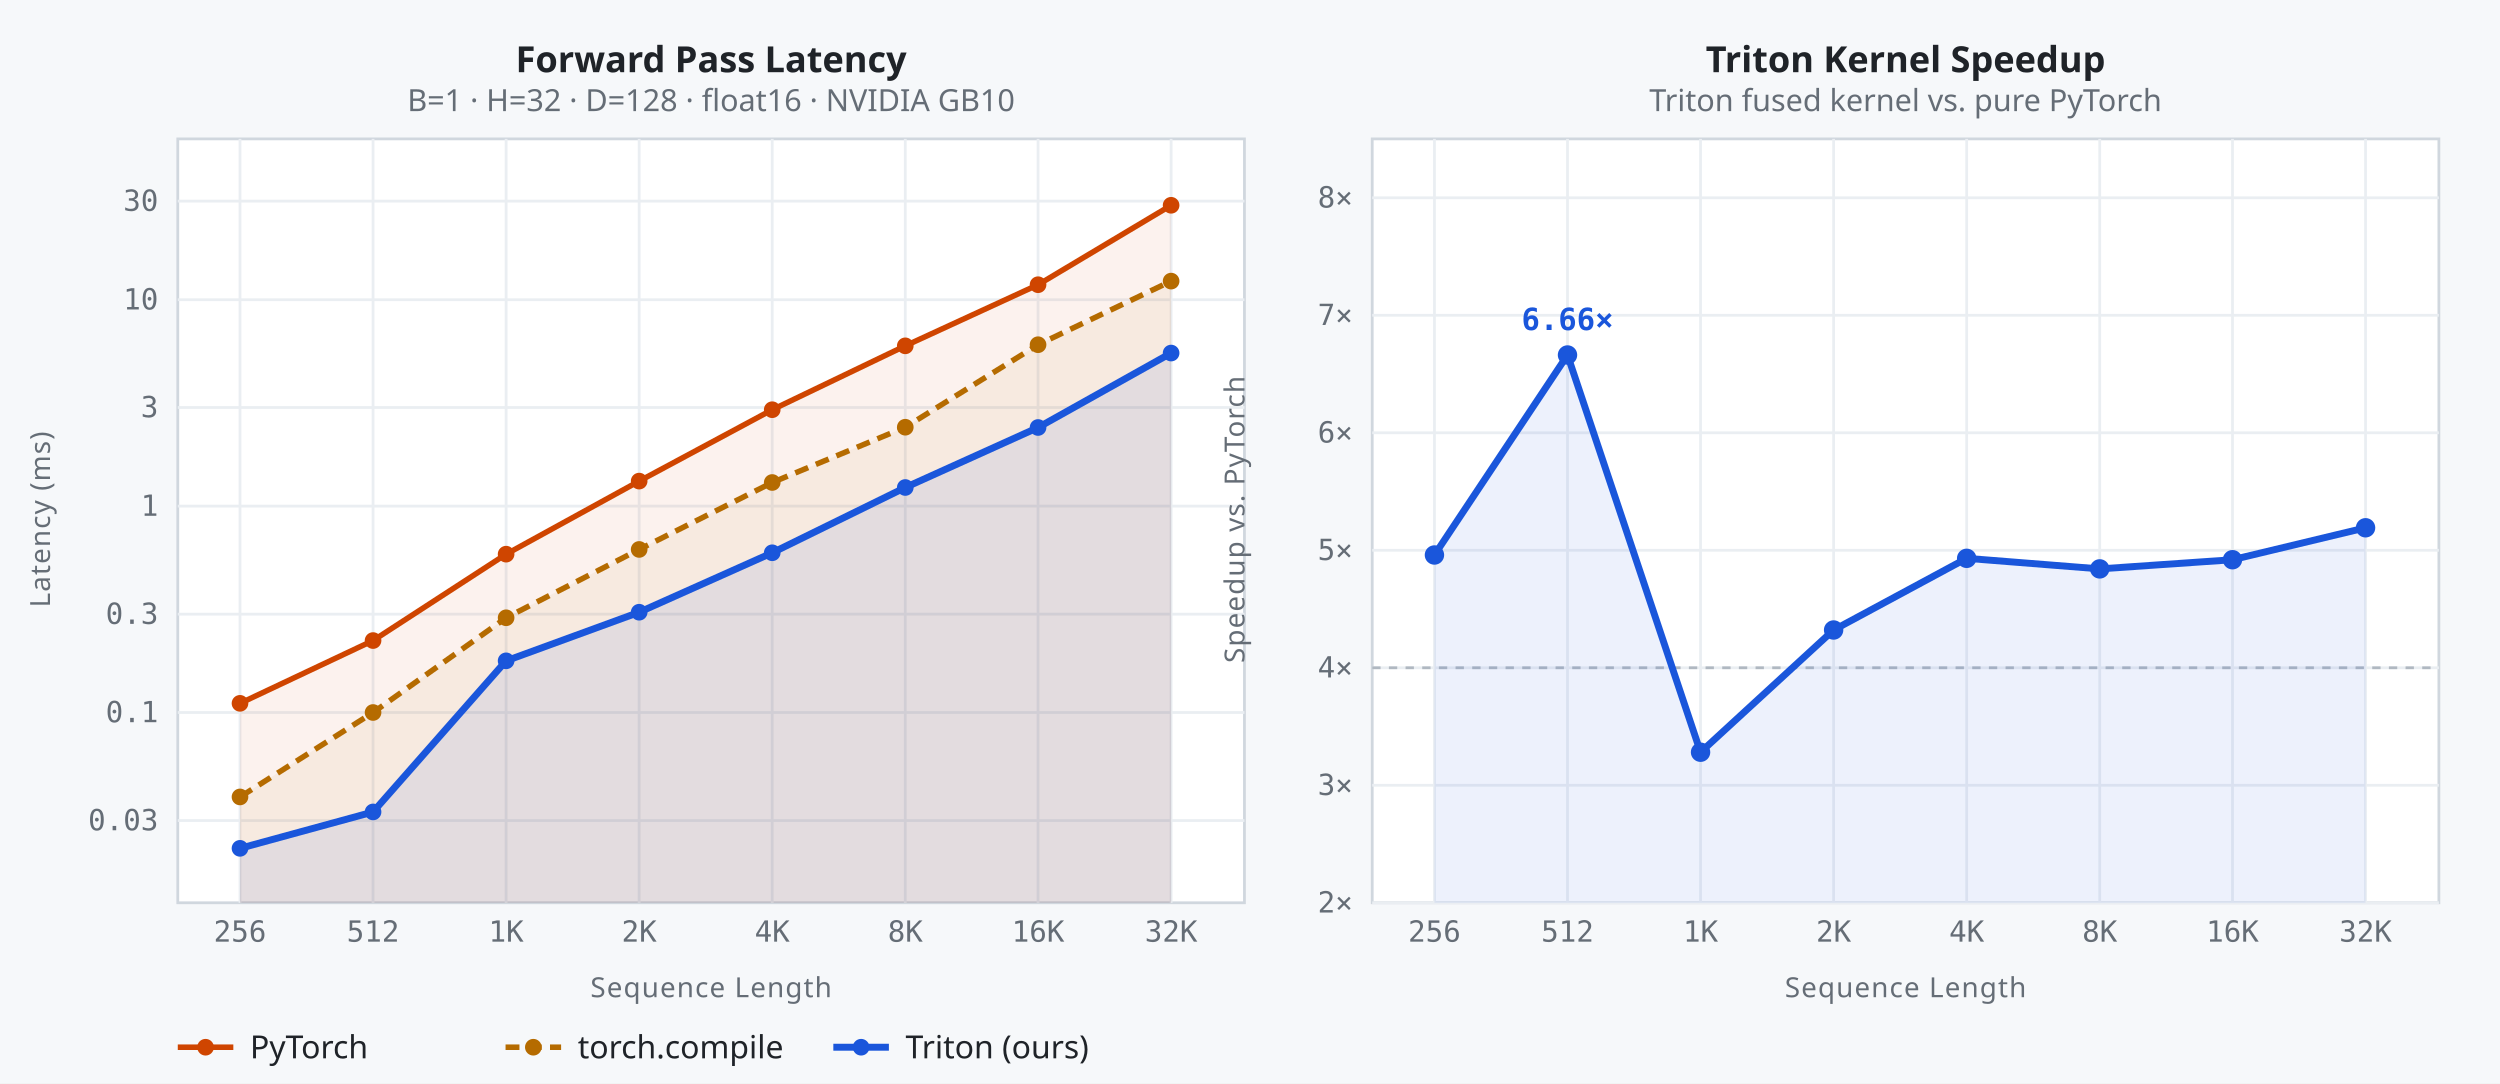
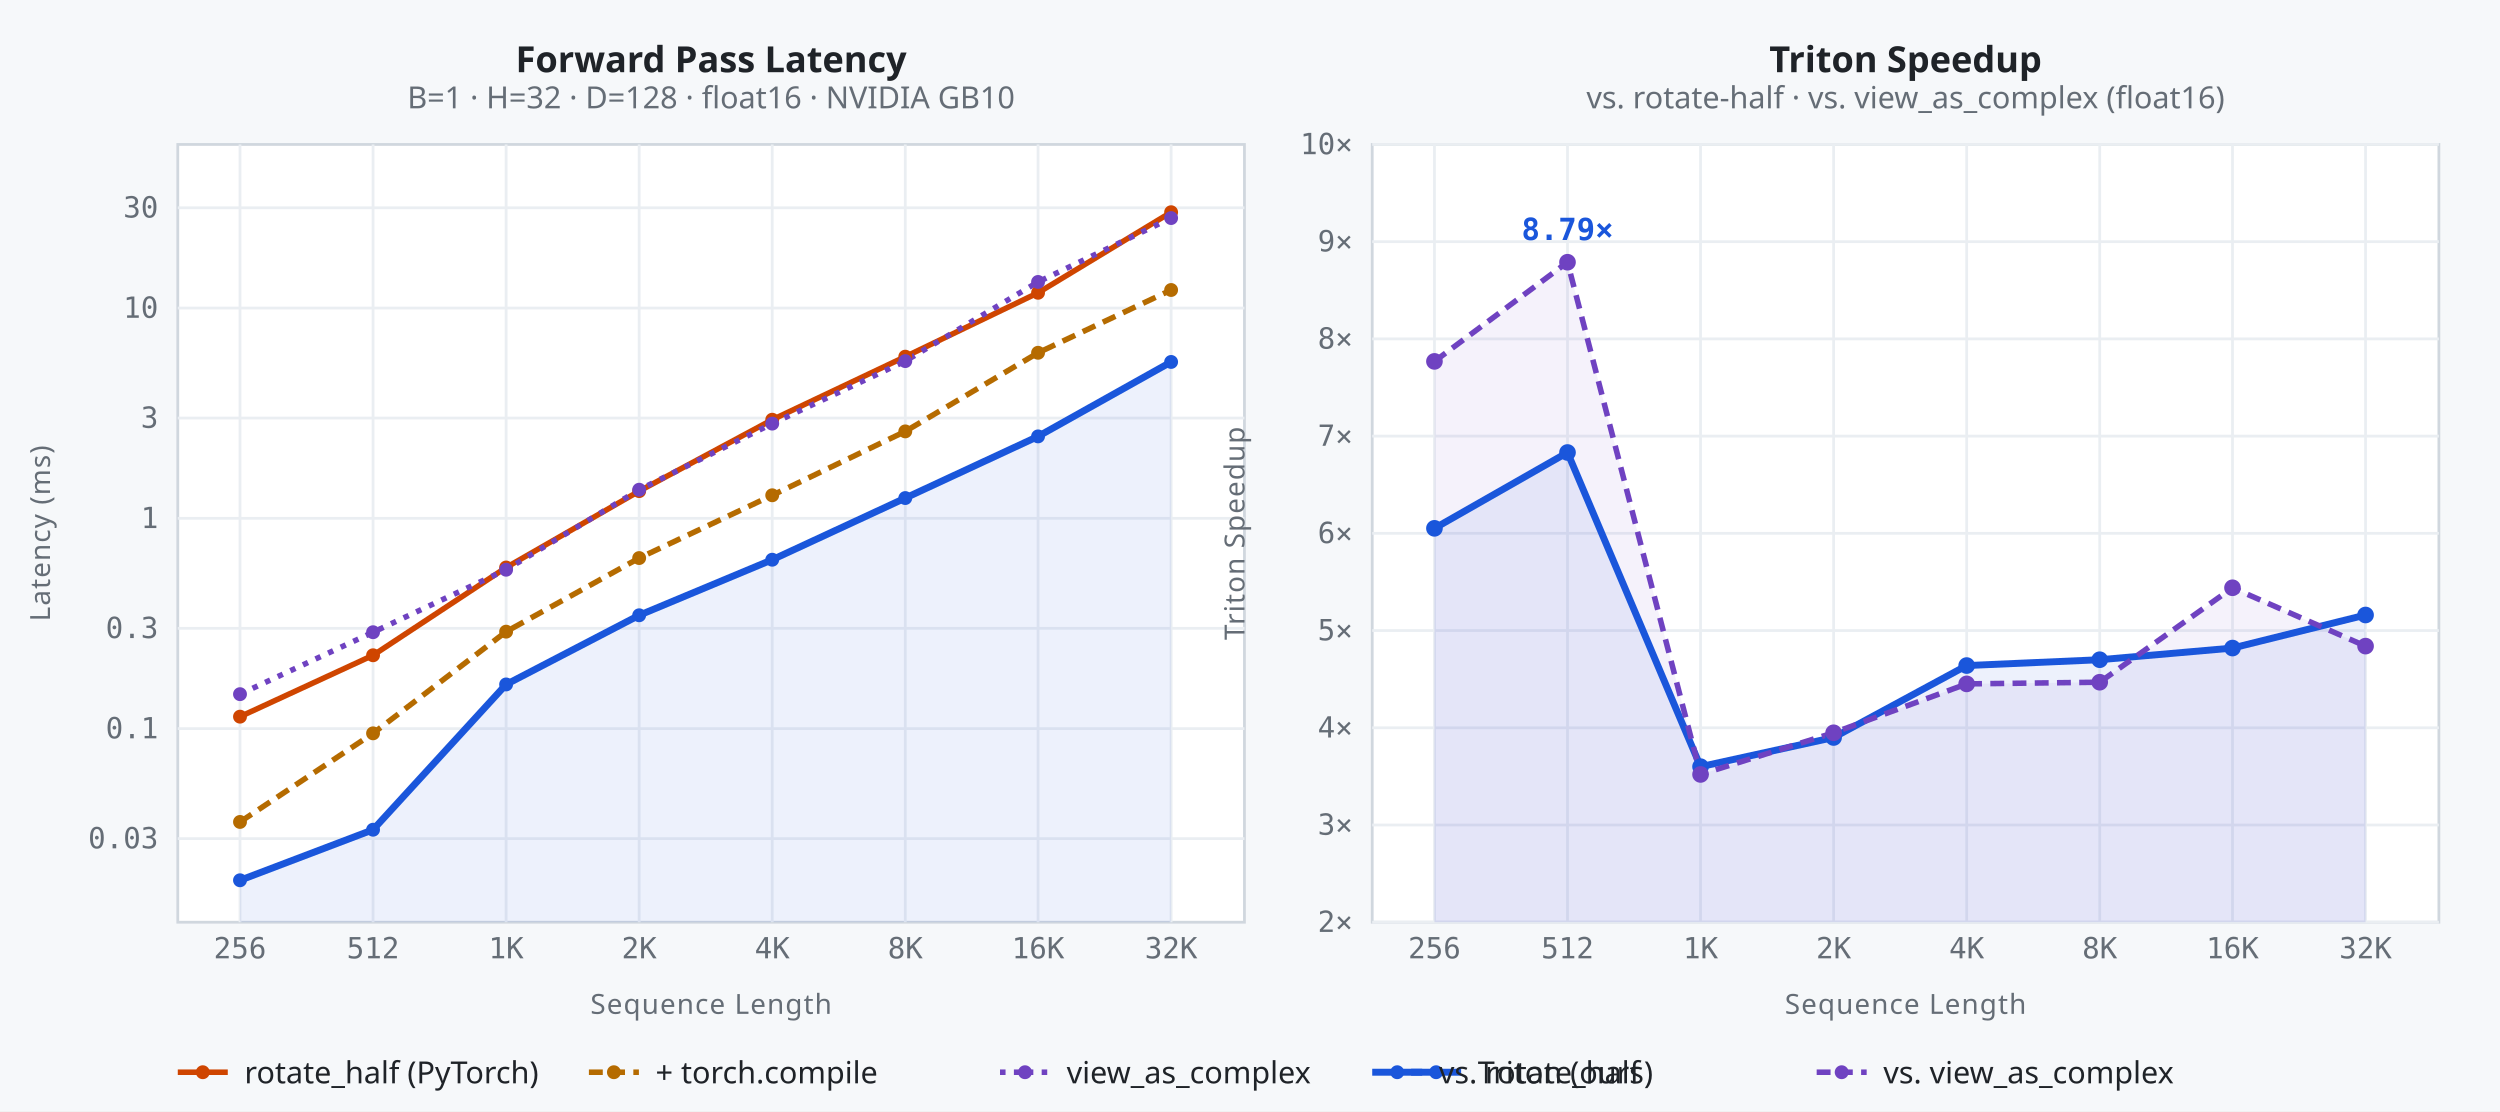
- <svg xmlns="http://www.w3.org/2000/svg" viewBox="0 0 900 390" width="900" height="390">
+ <svg xmlns="http://www.w3.org/2000/svg" viewBox="0 0 900 400" width="900" height="400">
  <style>
- /* light */
.bg   { fill: #f6f8fa; }
.surf { fill: #ffffff; stroke: #d0d7de; stroke-width: 1; }
.grid { stroke: #eaeef2; stroke-width: 1; }
- .ax   { stroke: #d0d7de; stroke-width: 1; }
.ttl  { font: 600 13px system-ui,sans-serif; fill: #1f2328; }
- .sub  { font: 11px system-ui,sans-serif;     fill: #656d76; }
- .lbl  { font: 10.5px ui-monospace,monospace; fill: #656d76;
-         font-variant-numeric: tabular-nums; }
+ .sub  { font: 11px system-ui,sans-serif; fill: #656d76; }
+ .lbl  { font: 10.5px ui-monospace,monospace; fill: #656d76; font-variant-numeric: tabular-nums; }
.albl { font: 10px system-ui,sans-serif; fill: #656d76; letter-spacing:.04em; text-transform:uppercase; }
- .ltxt { font: 11.5px system-ui,sans-serif; fill: #1f2328; }
+ .ltxt { font: 11px system-ui,sans-serif; fill: #1f2328; }
+ .peak { font: bold 11px ui-monospace,monospace; fill: #1a56db; }
+ .note { font: 10px system-ui,sans-serif; fill: #656d76; font-style: italic; }

- /* series */
- .l-pt  { stroke: #cf4500; stroke-width: 2;   fill: none; }
- .l-co  { stroke: #b56b00; stroke-width: 2;   fill: none; stroke-dasharray:5,3; }
- .l-tr  { stroke: #1a56db; stroke-width: 2.5; fill: none; }
- .l-sp  { stroke: #1a56db; stroke-width: 2.5; fill: none; }
- .a-pt  { fill: rgba(207,69,0,.07);   stroke:none; }
- .a-co  { fill: rgba(181,107,0,.06);  stroke:none; }
- .a-tr  { fill: rgba(26,86,219,.09);  stroke:none; }
- .a-sp  { fill: rgba(26,86,219,.08);  stroke:none; }
- .d-pt  { fill: #cf4500; }
- .d-co  { fill: #b56b00; }
- .d-tr  { fill: #1a56db; }
- .d-sp  { fill: #1a56db; }
- .ref   { stroke: #b0b8c1; stroke-width:1; stroke-dasharray:3,3; fill:none; }
- .peak  { font: bold 11px ui-monospace,monospace; fill: #1a56db; }
+ .l-pt { stroke: #cf4500; stroke-width: 2;   fill: none; }
+ .l-co { stroke: #b56b00; stroke-width: 2;   fill: none; stroke-dasharray:5,3; }
+ .l-cx { stroke: #6f42c1; stroke-width: 2;   fill: none; stroke-dasharray:2,3; }
+ .l-tr { stroke: #1a56db; stroke-width: 2.5; fill: none; }
+ .a-tr { fill: rgba(26,86,219,.08); stroke: none; }
+ .d-pt { fill: #cf4500; } .d-co { fill: #b56b00; }
+ .d-cx { fill: #6f42c1; } .d-tr { fill: #1a56db; }
+ 
+ .l-svpt { stroke: #1a56db; stroke-width: 2.5; fill: none; }
+ .l-svcx { stroke: #6f42c1; stroke-width: 2;   fill: none; stroke-dasharray:5,3; }
+ .a-svpt { fill: rgba(26,86,219,.08); stroke: none; }
+ .a-svcx { fill: rgba(111,66,193,.07); stroke: none; }
+ .d-svpt { fill: #1a56db; } .d-svcx { fill: #6f42c1; }

@media (prefers-color-scheme: dark) {
-   .bg   { fill: #0d1117; }
-   .surf { fill: #161b22; stroke: #30363d; }
-   .grid { stroke: #21262d; }
-   .ax   { stroke: #30363d; }
-   .ttl  { fill: #e6edf3; }
-   .sub  { fill: #8b949e; }
-   .lbl  { fill: #8b949e; }
-   .albl { fill: #8b949e; }
-   .ltxt { fill: #e6edf3; }
-   .l-pt { stroke: #f78166; }
-   .l-co { stroke: #d29922; }
-   .l-tr { stroke: #58a6ff; }
-   .l-sp { stroke: #58a6ff; }
-   .a-pt { fill: rgba(247,129,102,.08); }
-   .a-co { fill: rgba(210,153,34,.07);  }
-   .a-tr { fill: rgba(88,166,255,.10);  }
-   .a-sp { fill: rgba(88,166,255,.09);  }
-   .d-pt { fill: #f78166; }
-   .d-co { fill: #d29922; }
-   .d-tr { fill: #58a6ff; }
-   .d-sp { fill: #58a6ff; }
-   .ref  { stroke: #484f58; }
-   .peak { fill: #58a6ff; }
+   .bg   { fill: #0d1117; } .surf { fill: #161b22; stroke: #30363d; }
+   .grid { stroke: #21262d; } .ttl { fill: #e6edf3; } .sub { fill: #8b949e; }
+   .lbl  { fill: #8b949e; } .albl { fill: #8b949e; } .ltxt { fill: #e6edf3; }
+   .note { fill: #8b949e; } .peak { fill: #58a6ff; }
+   .l-pt { stroke: #f78166; } .l-co { stroke: #d29922; }
+   .l-cx { stroke: #bc8cff; } .l-tr { stroke: #58a6ff; }
+   .a-tr { fill: rgba(88,166,255,.10); }
+   .d-pt { fill: #f78166; } .d-co { fill: #d29922; }
+   .d-cx { fill: #bc8cff; } .d-tr { fill: #58a6ff; }
+   .l-svpt { stroke: #58a6ff; } .l-svcx { stroke: #bc8cff; }
+   .a-svpt { fill: rgba(88,166,255,.10); } .a-svcx { fill: rgba(188,140,255,.08); }
+   .d-svpt { fill: #58a6ff; } .d-svcx { fill: #bc8cff; }
}
</style>
-   <rect class="bg" x="0" y="0" width="900" height="390" />
-   <rect class="surf" x="64" y="50" width="384" height="275" />
-   <rect class="surf" x="494" y="50" width="384" height="275" />
-   <line class="grid" x1="64" y1="295.4" x2="448" y2="295.4" />
-   <line class="grid" x1="64" y1="256.5" x2="448" y2="256.5" />
-   <line class="grid" x1="64" y1="221.1" x2="448" y2="221.1" />
-   <line class="grid" x1="64" y1="182.2" x2="448" y2="182.2" />
-   <line class="grid" x1="64" y1="146.7" x2="448" y2="146.7" />
-   <line class="grid" x1="64" y1="107.9" x2="448" y2="107.9" />
-   <line class="grid" x1="64" y1="72.4" x2="448" y2="72.4" />
-   <line class="grid" x1="86.4" y1="50" x2="86.4" y2="325" />
-   <line class="grid" x1="134.3" y1="50" x2="134.3" y2="325" />
-   <line class="grid" x1="182.2" y1="50" x2="182.2" y2="325" />
-   <line class="grid" x1="230.1" y1="50" x2="230.1" y2="325" />
-   <line class="grid" x1="278.0" y1="50" x2="278.0" y2="325" />
-   <line class="grid" x1="325.9" y1="50" x2="325.9" y2="325" />
-   <line class="grid" x1="373.7" y1="50" x2="373.7" y2="325" />
-   <line class="grid" x1="421.6" y1="50" x2="421.6" y2="325" />
-   <path class="a-pt" d="M 86.4,253.2 L 134.3,230.6 L 182.2,199.5 L 230.1,173.2 L 278.0,147.5 L 325.9,124.5 L 373.7,102.5 L 421.6,73.9 L 421.6,325 L 86.4,325 Z" />
-   <path class="a-co" d="M 86.4,286.9 L 134.3,256.5 L 182.2,222.4 L 230.1,197.8 L 278.0,173.7 L 325.9,153.8 L 373.7,124.1 L 421.6,101.2 L 421.6,325 L 86.4,325 Z" />
-   <path class="a-tr" d="M 86.4,305.4 L 134.3,292.3 L 182.2,237.9 L 230.1,220.4 L 278.0,199.0 L 325.9,175.5 L 373.7,153.9 L 421.6,127.1 L 421.6,325 L 86.4,325 Z" />
-   <polyline class="l-pt" points="86.4,253.2 134.3,230.6 182.2,199.5 230.1,173.2 278.0,147.5 325.9,124.5 373.7,102.5 421.6,73.9" />
-   <polyline class="l-co" points="86.4,286.9 134.3,256.5 182.2,222.4 230.1,197.8 278.0,173.7 325.9,153.8 373.7,124.1 421.6,101.2" />
-   <polyline class="l-tr" points="86.4,305.4 134.3,292.3 182.2,237.9 230.1,220.4 278.0,199.0 325.9,175.5 373.7,153.9 421.6,127.1" />
-   <circle class="d-pt" cx="86.4" cy="253.2" r="3" />
-   <circle class="d-co" cx="86.4" cy="286.9" r="3" />
-   <circle class="d-tr" cx="86.4" cy="305.4" r="3" />
-   <circle class="d-pt" cx="134.3" cy="230.6" r="3" />
-   <circle class="d-co" cx="134.3" cy="256.5" r="3" />
-   <circle class="d-tr" cx="134.3" cy="292.3" r="3" />
-   <circle class="d-pt" cx="182.2" cy="199.5" r="3" />
-   <circle class="d-co" cx="182.2" cy="222.4" r="3" />
-   <circle class="d-tr" cx="182.2" cy="237.9" r="3" />
-   <circle class="d-pt" cx="230.1" cy="173.2" r="3" />
-   <circle class="d-co" cx="230.1" cy="197.8" r="3" />
-   <circle class="d-tr" cx="230.1" cy="220.4" r="3" />
-   <circle class="d-pt" cx="278.0" cy="147.5" r="3" />
-   <circle class="d-co" cx="278.0" cy="173.7" r="3" />
-   <circle class="d-tr" cx="278.0" cy="199.0" r="3" />
-   <circle class="d-pt" cx="325.9" cy="124.5" r="3" />
-   <circle class="d-co" cx="325.9" cy="153.8" r="3" />
-   <circle class="d-tr" cx="325.9" cy="175.5" r="3" />
-   <circle class="d-pt" cx="373.7" cy="102.5" r="3" />
-   <circle class="d-co" cx="373.7" cy="124.1" r="3" />
-   <circle class="d-tr" cx="373.7" cy="153.9" r="3" />
-   <circle class="d-pt" cx="421.6" cy="73.9" r="3" />
-   <circle class="d-co" cx="421.6" cy="101.2" r="3" />
-   <circle class="d-tr" cx="421.6" cy="127.1" r="3" />
-   <text class="lbl" x="57" y="298.9" text-anchor="end">0.03</text>
-   <text class="lbl" x="57" y="260.0" text-anchor="end">0.1</text>
-   <text class="lbl" x="57" y="224.6" text-anchor="end">0.3</text>
-   <text class="lbl" x="57" y="185.7" text-anchor="end">1</text>
-   <text class="lbl" x="57" y="150.2" text-anchor="end">3</text>
-   <text class="lbl" x="57" y="111.4" text-anchor="end">10</text>
-   <text class="lbl" x="57" y="75.9" text-anchor="end">30</text>
-   <text class="lbl" x="86.4" y="339" text-anchor="middle">256</text>
-   <text class="lbl" x="134.3" y="339" text-anchor="middle">512</text>
-   <text class="lbl" x="182.2" y="339" text-anchor="middle">1K</text>
-   <text class="lbl" x="230.1" y="339" text-anchor="middle">2K</text>
-   <text class="lbl" x="278.0" y="339" text-anchor="middle">4K</text>
-   <text class="lbl" x="325.9" y="339" text-anchor="middle">8K</text>
-   <text class="lbl" x="373.7" y="339" text-anchor="middle">16K</text>
-   <text class="lbl" x="421.6" y="339" text-anchor="middle">32K</text>
-   <text class="albl" transform="translate(18,187) rotate(-90)" text-anchor="middle">Latency (ms)</text>
-   <text class="albl" x="256" y="359" text-anchor="middle">Sequence Length</text>
+   <rect class="bg" x="0" y="0" width="900" height="400" />
+   <rect class="surf" x="64" y="52" width="384" height="280" />
+   <rect class="surf" x="494" y="52" width="384" height="280" />
+   <line class="grid" x1="64" y1="301.9" x2="448" y2="301.9" />
+   <line class="grid" x1="64" y1="262.3" x2="448" y2="262.3" />
+   <line class="grid" x1="64" y1="226.2" x2="448" y2="226.2" />
+   <line class="grid" x1="64" y1="186.6" x2="448" y2="186.6" />
+   <line class="grid" x1="64" y1="150.5" x2="448" y2="150.5" />
+   <line class="grid" x1="64" y1="110.9" x2="448" y2="110.9" />
+   <line class="grid" x1="64" y1="74.8" x2="448" y2="74.8" />
+   <line class="grid" x1="86.4" y1="52" x2="86.4" y2="332" />
+   <line class="grid" x1="134.3" y1="52" x2="134.3" y2="332" />
+   <line class="grid" x1="182.2" y1="52" x2="182.2" y2="332" />
+   <line class="grid" x1="230.1" y1="52" x2="230.1" y2="332" />
+   <line class="grid" x1="278.0" y1="52" x2="278.0" y2="332" />
+   <line class="grid" x1="325.9" y1="52" x2="325.9" y2="332" />
+   <line class="grid" x1="373.7" y1="52" x2="373.7" y2="332" />
+   <line class="grid" x1="421.6" y1="52" x2="421.6" y2="332" />
+   <path class="a-tr" d="M 86.4,316.9 L 134.3,298.7 L 182.2,246.4 L 230.1,221.5 L 278.0,201.5 L 325.9,179.3 L 373.7,157.1 L 421.6,130.3 L 421.6,332 L 86.4,332 Z" />
+   <polyline class="l-pt" points="86.4,258.0 134.3,235.9 182.2,204.3 230.1,176.8 278.0,151.1 325.9,128.4 373.7,105.4 421.6,76.4" />
+   <polyline class="l-co" points="86.4,295.9 134.3,264.0 182.2,227.4 230.1,200.9 278.0,178.3 325.9,155.3 373.7,127.0 421.6,104.4" />
+   <polyline class="l-cx" points="86.4,249.9 134.3,227.6 182.2,205.1 230.1,176.3 278.0,152.5 325.9,130.0 373.7,101.5 421.6,78.5" />
+   <polyline class="l-tr" points="86.4,316.9 134.3,298.7 182.2,246.4 230.1,221.5 278.0,201.5 325.9,179.3 373.7,157.1 421.6,130.3" />
+   <circle class="d-pt" cx="86.4" cy="258.0" r="2.5" />
+   <circle class="d-co" cx="86.4" cy="295.9" r="2.5" />
+   <circle class="d-cx" cx="86.4" cy="249.9" r="2.5" />
+   <circle class="d-tr" cx="86.4" cy="316.9" r="2.5" />
+   <circle class="d-pt" cx="134.3" cy="235.9" r="2.5" />
+   <circle class="d-co" cx="134.3" cy="264.0" r="2.5" />
+   <circle class="d-cx" cx="134.3" cy="227.6" r="2.5" />
+   <circle class="d-tr" cx="134.3" cy="298.7" r="2.5" />
+   <circle class="d-pt" cx="182.2" cy="204.3" r="2.5" />
+   <circle class="d-co" cx="182.2" cy="227.4" r="2.5" />
+   <circle class="d-cx" cx="182.2" cy="205.1" r="2.5" />
+   <circle class="d-tr" cx="182.2" cy="246.4" r="2.5" />
+   <circle class="d-pt" cx="230.1" cy="176.8" r="2.5" />
+   <circle class="d-co" cx="230.1" cy="200.9" r="2.5" />
+   <circle class="d-cx" cx="230.1" cy="176.3" r="2.5" />
+   <circle class="d-tr" cx="230.1" cy="221.5" r="2.5" />
+   <circle class="d-pt" cx="278.0" cy="151.1" r="2.5" />
+   <circle class="d-co" cx="278.0" cy="178.3" r="2.5" />
+   <circle class="d-cx" cx="278.0" cy="152.5" r="2.5" />
+   <circle class="d-tr" cx="278.0" cy="201.5" r="2.5" />
+   <circle class="d-pt" cx="325.9" cy="128.4" r="2.5" />
+   <circle class="d-co" cx="325.9" cy="155.3" r="2.5" />
+   <circle class="d-cx" cx="325.9" cy="130.0" r="2.5" />
+   <circle class="d-tr" cx="325.9" cy="179.3" r="2.5" />
+   <circle class="d-pt" cx="373.7" cy="105.4" r="2.5" />
+   <circle class="d-co" cx="373.7" cy="127.0" r="2.5" />
+   <circle class="d-cx" cx="373.7" cy="101.5" r="2.5" />
+   <circle class="d-tr" cx="373.7" cy="157.1" r="2.5" />
+   <circle class="d-pt" cx="421.6" cy="76.4" r="2.5" />
+   <circle class="d-co" cx="421.6" cy="104.4" r="2.5" />
+   <circle class="d-cx" cx="421.6" cy="78.5" r="2.5" />
+   <circle class="d-tr" cx="421.6" cy="130.3" r="2.5" />
+   <text class="lbl" x="57" y="305.4" text-anchor="end">0.03</text>
+   <text class="lbl" x="57" y="265.8" text-anchor="end">0.1</text>
+   <text class="lbl" x="57" y="229.7" text-anchor="end">0.3</text>
+   <text class="lbl" x="57" y="190.1" text-anchor="end">1</text>
+   <text class="lbl" x="57" y="154.0" text-anchor="end">3</text>
+   <text class="lbl" x="57" y="114.4" text-anchor="end">10</text>
+   <text class="lbl" x="57" y="78.3" text-anchor="end">30</text>
+   <text class="lbl" x="86.4" y="345" text-anchor="middle">256</text>
+   <text class="lbl" x="134.3" y="345" text-anchor="middle">512</text>
+   <text class="lbl" x="182.2" y="345" text-anchor="middle">1K</text>
+   <text class="lbl" x="230.1" y="345" text-anchor="middle">2K</text>
+   <text class="lbl" x="278.0" y="345" text-anchor="middle">4K</text>
+   <text class="lbl" x="325.9" y="345" text-anchor="middle">8K</text>
+   <text class="lbl" x="373.7" y="345" text-anchor="middle">16K</text>
+   <text class="lbl" x="421.6" y="345" text-anchor="middle">32K</text>
+   <text class="albl" transform="translate(18,192) rotate(-90)" text-anchor="middle">Latency (ms)</text>
+   <text class="albl" x="256" y="365" text-anchor="middle">Sequence Length</text>
  <text class="ttl" x="256" y="26" text-anchor="middle">Forward Pass Latency</text>
-   <text class="sub" x="256" y="40" text-anchor="middle">B=1 · H=32 · D=128 · float16 · NVIDIA GB10</text>
-   <line class="grid" x1="494" y1="325.0" x2="878" y2="325.0" />
-   <line class="grid" x1="494" y1="282.7" x2="878" y2="282.7" />
-   <line class="grid" x1="494" y1="240.4" x2="878" y2="240.4" />
-   <line class="grid" x1="494" y1="198.1" x2="878" y2="198.1" />
-   <line class="grid" x1="494" y1="155.8" x2="878" y2="155.8" />
-   <line class="grid" x1="494" y1="113.5" x2="878" y2="113.5" />
-   <line class="grid" x1="494" y1="71.2" x2="878" y2="71.2" />
-   <line class="grid" x1="516.4" y1="50" x2="516.4" y2="325" />
-   <line class="grid" x1="564.3" y1="50" x2="564.3" y2="325" />
-   <line class="grid" x1="612.2" y1="50" x2="612.2" y2="325" />
-   <line class="grid" x1="660.1" y1="50" x2="660.1" y2="325" />
-   <line class="grid" x1="708.0" y1="50" x2="708.0" y2="325" />
-   <line class="grid" x1="755.9" y1="50" x2="755.9" y2="325" />
-   <line class="grid" x1="803.7" y1="50" x2="803.7" y2="325" />
-   <line class="grid" x1="851.6" y1="50" x2="851.6" y2="325" />
-   <line class="ref" x1="494" y1="240.4" x2="878" y2="240.4" />
-   <path class="a-sp" d="M 516.4,199.8 L 564.3,127.8 L 612.2,270.8 L 660.1,226.8 L 708.0,201.0 L 755.9,204.8 L 803.7,201.5 L 851.6,190.0 L 851.6,325 L 516.4,325 Z" />
-   <polyline class="l-sp" points="516.4,199.8 564.3,127.8 612.2,270.8 660.1,226.8 708.0,201.0 755.9,204.8 803.7,201.5 851.6,190.0" />
-   <circle class="d-sp" cx="516.4" cy="199.8" r="3.5" />
-   <circle class="d-sp" cx="564.3" cy="127.8" r="3.5" />
-   <text class="peak" x="564.3" y="118.8" text-anchor="middle">6.66×</text>
-   <circle class="d-sp" cx="612.2" cy="270.8" r="3.5" />
-   <circle class="d-sp" cx="660.1" cy="226.8" r="3.5" />
-   <circle class="d-sp" cx="708.0" cy="201.0" r="3.5" />
-   <circle class="d-sp" cx="755.9" cy="204.8" r="3.5" />
-   <circle class="d-sp" cx="803.7" cy="201.5" r="3.5" />
-   <circle class="d-sp" cx="851.6" cy="190.0" r="3.5" />
-   <text class="lbl" x="487" y="328.5" text-anchor="end">2×</text>
-   <text class="lbl" x="487" y="286.2" text-anchor="end">3×</text>
-   <text class="lbl" x="487" y="243.9" text-anchor="end">4×</text>
-   <text class="lbl" x="487" y="201.6" text-anchor="end">5×</text>
-   <text class="lbl" x="487" y="159.3" text-anchor="end">6×</text>
-   <text class="lbl" x="487" y="117.0" text-anchor="end">7×</text>
-   <text class="lbl" x="487" y="74.7" text-anchor="end">8×</text>
-   <text class="lbl" x="516.4" y="339" text-anchor="middle">256</text>
-   <text class="lbl" x="564.3" y="339" text-anchor="middle">512</text>
-   <text class="lbl" x="612.2" y="339" text-anchor="middle">1K</text>
-   <text class="lbl" x="660.1" y="339" text-anchor="middle">2K</text>
-   <text class="lbl" x="708.0" y="339" text-anchor="middle">4K</text>
-   <text class="lbl" x="755.9" y="339" text-anchor="middle">8K</text>
-   <text class="lbl" x="803.7" y="339" text-anchor="middle">16K</text>
-   <text class="lbl" x="851.6" y="339" text-anchor="middle">32K</text>
-   <text class="albl" transform="translate(448,187) rotate(-90)" text-anchor="middle">Speedup vs. PyTorch</text>
-   <text class="albl" x="686" y="359" text-anchor="middle">Sequence Length</text>
-   <text class="ttl" x="686" y="26" text-anchor="middle">Triton Kernel Speedup</text>
-   <text class="sub" x="686" y="40" text-anchor="middle">Triton fused kernel vs. pure PyTorch</text>
-   <line class="l-pt" x1="64" y1="377" x2="84" y2="377" />
-   <circle class="d-pt" cx="74" cy="377" r="3" />
-   <text class="ltxt" x="90" y="381" text-anchor="start">PyTorch</text>
-   <line class="l-co" x1="182" y1="377" x2="202" y2="377" />
-   <circle class="d-co" cx="192" cy="377" r="3" />
-   <text class="ltxt" x="208" y="381" text-anchor="start">torch.compile</text>
-   <line class="l-tr" x1="300" y1="377" x2="320" y2="377" />
-   <circle class="d-tr" cx="310" cy="377" r="3" />
-   <text class="ltxt" x="326" y="381" text-anchor="start">Triton (ours)</text>
+   <text class="sub" x="256" y="39" text-anchor="middle">B=1 · H=32 · D=128 · float16 · NVIDIA GB10</text>
+   <line class="grid" x1="494" y1="332.0" x2="878" y2="332.0" />
+   <line class="grid" x1="494" y1="297.0" x2="878" y2="297.0" />
+   <line class="grid" x1="494" y1="262.0" x2="878" y2="262.0" />
+   <line class="grid" x1="494" y1="227.0" x2="878" y2="227.0" />
+   <line class="grid" x1="494" y1="192.0" x2="878" y2="192.0" />
+   <line class="grid" x1="494" y1="157.0" x2="878" y2="157.0" />
+   <line class="grid" x1="494" y1="122.0" x2="878" y2="122.0" />
+   <line class="grid" x1="494" y1="87.0" x2="878" y2="87.0" />
+   <line class="grid" x1="494" y1="52.0" x2="878" y2="52.0" />
+   <line class="grid" x1="516.4" y1="52" x2="516.4" y2="332" />
+   <line class="grid" x1="564.3" y1="52" x2="564.3" y2="332" />
+   <line class="grid" x1="612.2" y1="52" x2="612.2" y2="332" />
+   <line class="grid" x1="660.1" y1="52" x2="660.1" y2="332" />
+   <line class="grid" x1="708.0" y1="52" x2="708.0" y2="332" />
+   <line class="grid" x1="755.9" y1="52" x2="755.9" y2="332" />
+   <line class="grid" x1="803.7" y1="52" x2="803.7" y2="332" />
+   <line class="grid" x1="851.6" y1="52" x2="851.6" y2="332" />
+   <path class="a-svpt" d="M 516.4,190.2 L 564.3,162.9 L 612.2,276.0 L 660.1,265.5 L 708.0,239.6 L 755.9,237.5 L 803.7,233.3 L 851.6,221.4 L 851.6,332 L 516.4,332 Z" />
+   <path class="a-svcx" d="M 516.4,130.1 L 564.3,94.4 L 612.2,278.8 L 660.1,263.8 L 708.0,246.2 L 755.9,245.6 L 803.7,211.6 L 851.6,232.6 L 851.6,332 L 516.4,332 Z" />
+   <polyline class="l-svpt" points="516.4,190.2 564.3,162.9 612.2,276.0 660.1,265.5 708.0,239.6 755.9,237.5 803.7,233.3 851.6,221.4" />
+   <polyline class="l-svcx" points="516.4,130.1 564.3,94.4 612.2,278.8 660.1,263.8 708.0,246.2 755.9,245.6 803.7,211.6 851.6,232.6" />
+   <circle class="d-svpt" cx="516.4" cy="190.2" r="3" />
+   <circle class="d-svcx" cx="516.4" cy="130.1" r="3" />
+   <circle class="d-svpt" cx="564.3" cy="162.9" r="3" />
+   <circle class="d-svcx" cx="564.3" cy="94.4" r="3" />
+   <text class="peak" x="564.3" y="86.4" text-anchor="middle">8.79×</text>
+   <circle class="d-svpt" cx="612.2" cy="276.0" r="3" />
+   <circle class="d-svcx" cx="612.2" cy="278.8" r="3" />
+   <circle class="d-svpt" cx="660.1" cy="265.5" r="3" />
+   <circle class="d-svcx" cx="660.1" cy="263.8" r="3" />
+   <circle class="d-svpt" cx="708.0" cy="239.6" r="3" />
+   <circle class="d-svcx" cx="708.0" cy="246.2" r="3" />
+   <circle class="d-svpt" cx="755.9" cy="237.5" r="3" />
+   <circle class="d-svcx" cx="755.9" cy="245.6" r="3" />
+   <circle class="d-svpt" cx="803.7" cy="233.3" r="3" />
+   <circle class="d-svcx" cx="803.7" cy="211.6" r="3" />
+   <circle class="d-svpt" cx="851.6" cy="221.4" r="3" />
+   <circle class="d-svcx" cx="851.6" cy="232.6" r="3" />
+   <text class="lbl" x="487" y="335.5" text-anchor="end">2×</text>
+   <text class="lbl" x="487" y="300.5" text-anchor="end">3×</text>
+   <text class="lbl" x="487" y="265.5" text-anchor="end">4×</text>
+   <text class="lbl" x="487" y="230.5" text-anchor="end">5×</text>
+   <text class="lbl" x="487" y="195.5" text-anchor="end">6×</text>
+   <text class="lbl" x="487" y="160.5" text-anchor="end">7×</text>
+   <text class="lbl" x="487" y="125.5" text-anchor="end">8×</text>
+   <text class="lbl" x="487" y="90.5" text-anchor="end">9×</text>
+   <text class="lbl" x="487" y="55.5" text-anchor="end">10×</text>
+   <text class="lbl" x="516.4" y="345" text-anchor="middle">256</text>
+   <text class="lbl" x="564.3" y="345" text-anchor="middle">512</text>
+   <text class="lbl" x="612.2" y="345" text-anchor="middle">1K</text>
+   <text class="lbl" x="660.1" y="345" text-anchor="middle">2K</text>
+   <text class="lbl" x="708.0" y="345" text-anchor="middle">4K</text>
+   <text class="lbl" x="755.9" y="345" text-anchor="middle">8K</text>
+   <text class="lbl" x="803.7" y="345" text-anchor="middle">16K</text>
+   <text class="lbl" x="851.6" y="345" text-anchor="middle">32K</text>
+   <text class="albl" transform="translate(448,192) rotate(-90)" text-anchor="middle">Triton Speedup</text>
+   <text class="albl" x="686" y="365" text-anchor="middle">Sequence Length</text>
+   <text class="ttl" x="686" y="26" text-anchor="middle">Triton Speedup</text>
+   <text class="sub" x="686" y="39" text-anchor="middle">vs. rotate-half · vs. view_as_complex (float16)</text>
+   <line class="l-pt" x1="64" y1="386" x2="82" y2="386" />
+   <circle class="d-pt" cx="73" cy="386" r="2.5" />
+   <text class="ltxt" x="88" y="390" text-anchor="start">rotate_half (PyTorch)</text>
+   <line class="l-co" x1="212" y1="386" x2="230" y2="386" />
+   <circle class="d-co" cx="221" cy="386" r="2.5" />
+   <text class="ltxt" x="236" y="390" text-anchor="start">+ torch.compile</text>
+   <line class="l-cx" x1="360" y1="386" x2="378" y2="386" />
+   <circle class="d-cx" cx="369" cy="386" r="2.5" />
+   <text class="ltxt" x="384" y="390" text-anchor="start">view_as_complex</text>
+   <line class="l-tr" x1="508" y1="386" x2="526" y2="386" />
+   <circle class="d-tr" cx="517" cy="386" r="2.5" />
+   <text class="ltxt" x="532" y="390" text-anchor="start">Triton (ours)</text>
+   <line class="l-svpt" x1="494" y1="386" x2="512" y2="386" />
+   <circle class="d-svpt" cx="503" cy="386" r="2.5" />
+   <text class="ltxt" x="518" y="390" text-anchor="start">vs. rotate_half</text>
+   <line class="l-svcx" x1="654" y1="386" x2="672" y2="386" />
+   <circle class="d-svcx" cx="663" cy="386" r="2.5" />
+   <text class="ltxt" x="678" y="390" text-anchor="start">vs. view_as_complex</text>
</svg>
